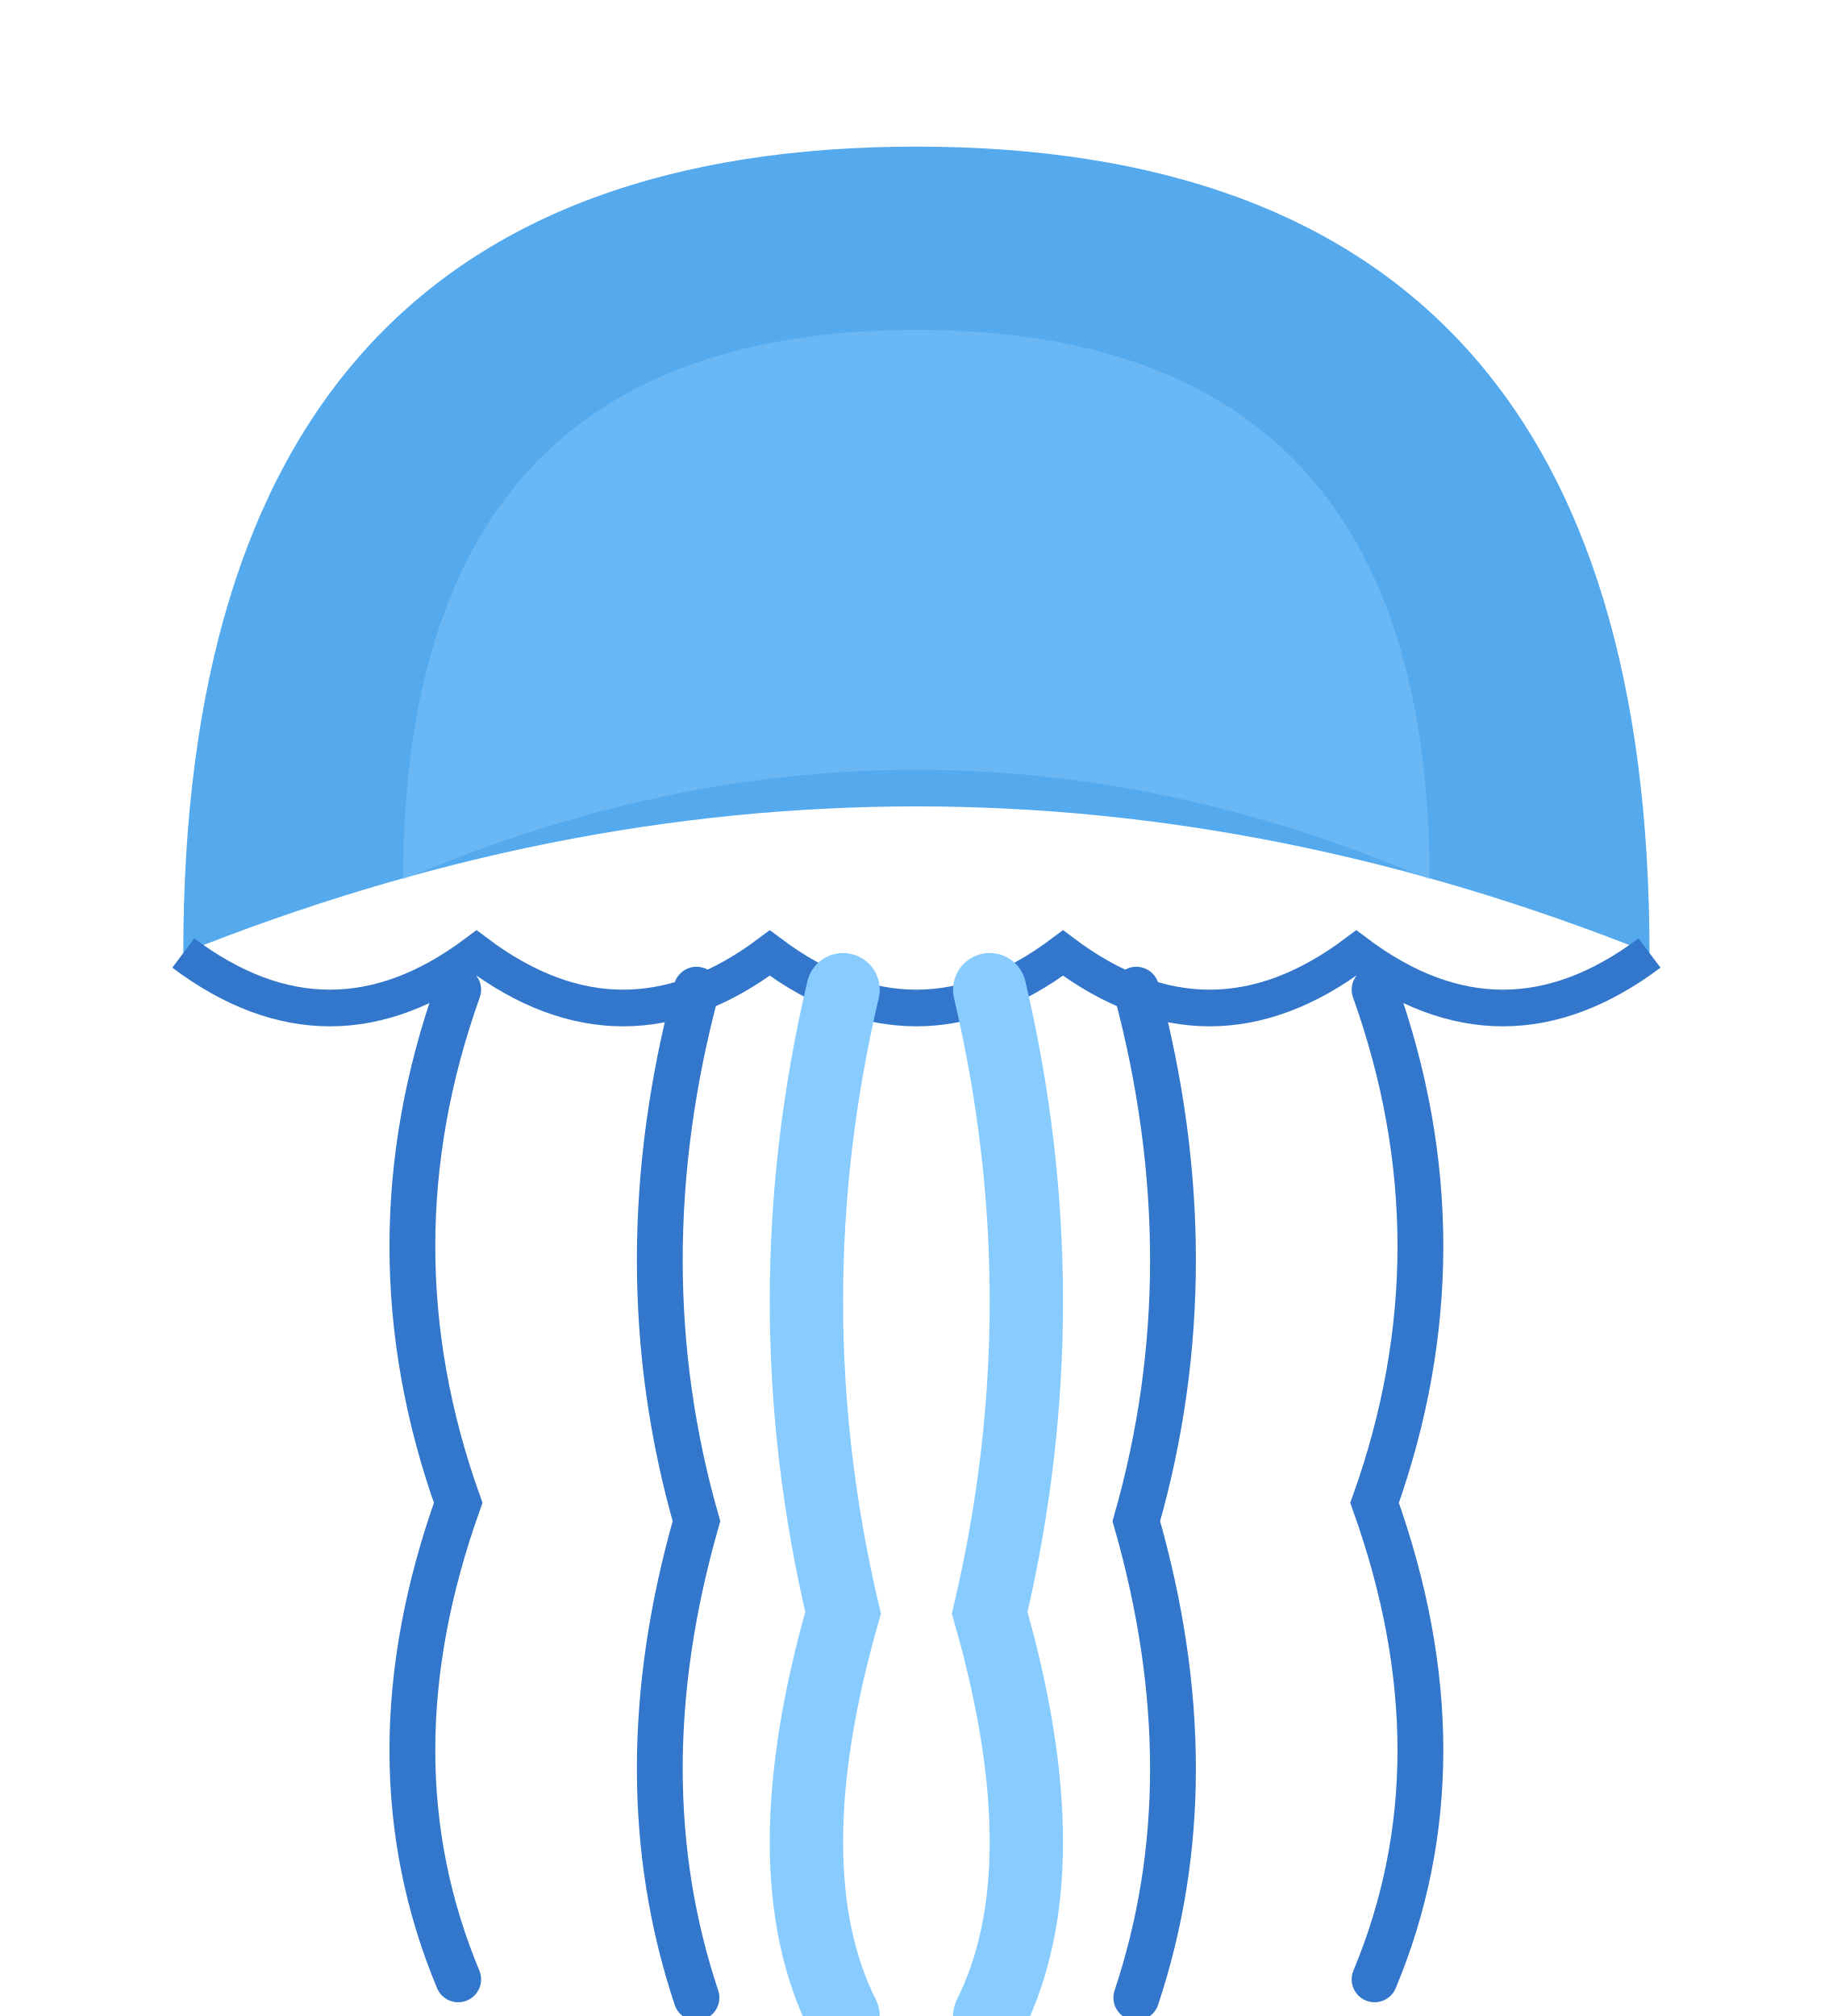
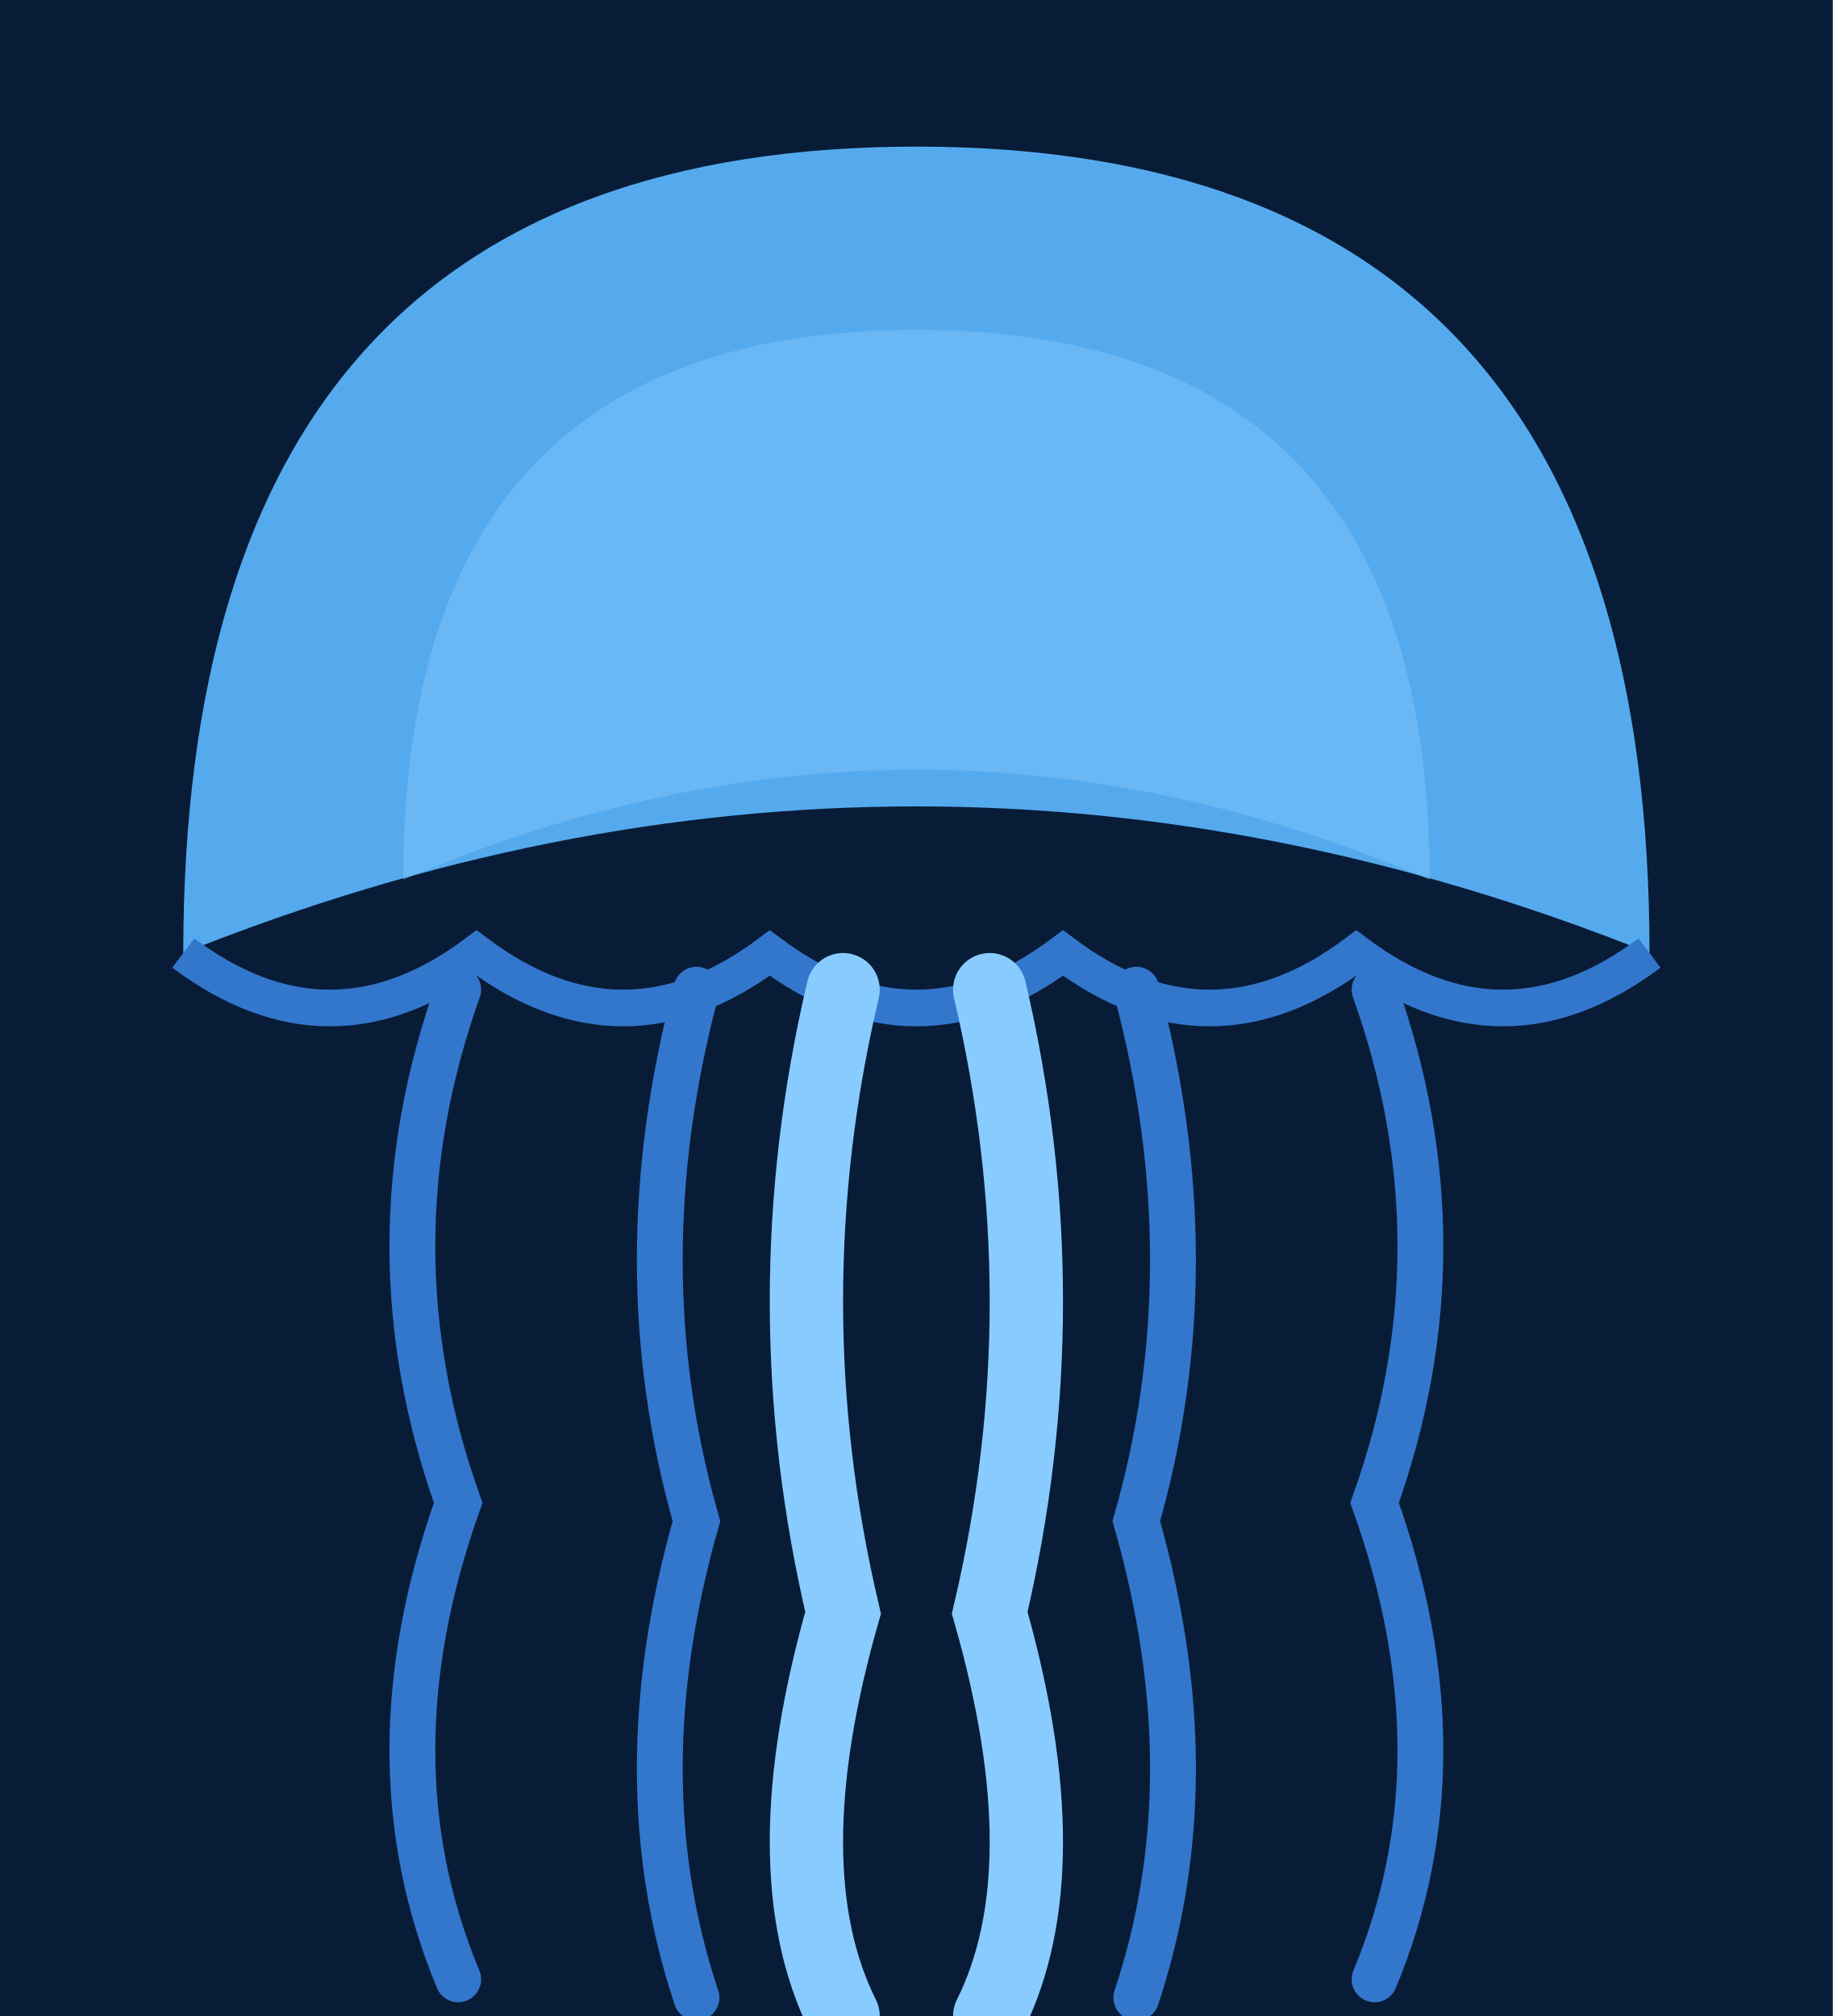
<svg xmlns="http://www.w3.org/2000/svg" viewBox="0 0 100 110">
+   <rect width="100" height="110" fill="#081c38" />
  <path d="M10,52 Q10,8 50,8 Q90,8 90,52 Q70,44 50,44 Q30,44 10,52 Z" fill="#55aaee" />
  <path d="M22,48 Q22,18 50,18 Q78,18 78,48 Q64,42 50,42 Q36,42 22,48 Z" fill="#88ccff" opacity="0.4" />
  <path d="M10,52 Q18,58 26,52 Q34,58 42,52 Q50,58 58,52 Q66,58 74,52 Q82,58 90,52" stroke="#3377cc" stroke-width="2" fill="none" />
  <path d="M25,54 Q20,68 25,82 Q20,96 25,108" stroke="#3377cc" stroke-width="2.5" fill="none" stroke-linecap="round" />
  <path d="M38,54 Q34,69 38,83 Q34,97 38,109" stroke="#3377cc" stroke-width="2.5" fill="none" stroke-linecap="round" />
  <path d="M62,54 Q66,69 62,83 Q66,97 62,109" stroke="#3377cc" stroke-width="2.5" fill="none" stroke-linecap="round" />
  <path d="M75,54 Q80,68 75,82 Q80,96 75,108" stroke="#3377cc" stroke-width="2.5" fill="none" stroke-linecap="round" />
  <path d="M46,54 Q42,71 46,88 Q42,102 46,110" stroke="#88ccff" stroke-width="4" fill="none" stroke-linecap="round" />
  <path d="M54,54 Q58,71 54,88 Q58,102 54,110" stroke="#88ccff" stroke-width="4" fill="none" stroke-linecap="round" />
</svg>
